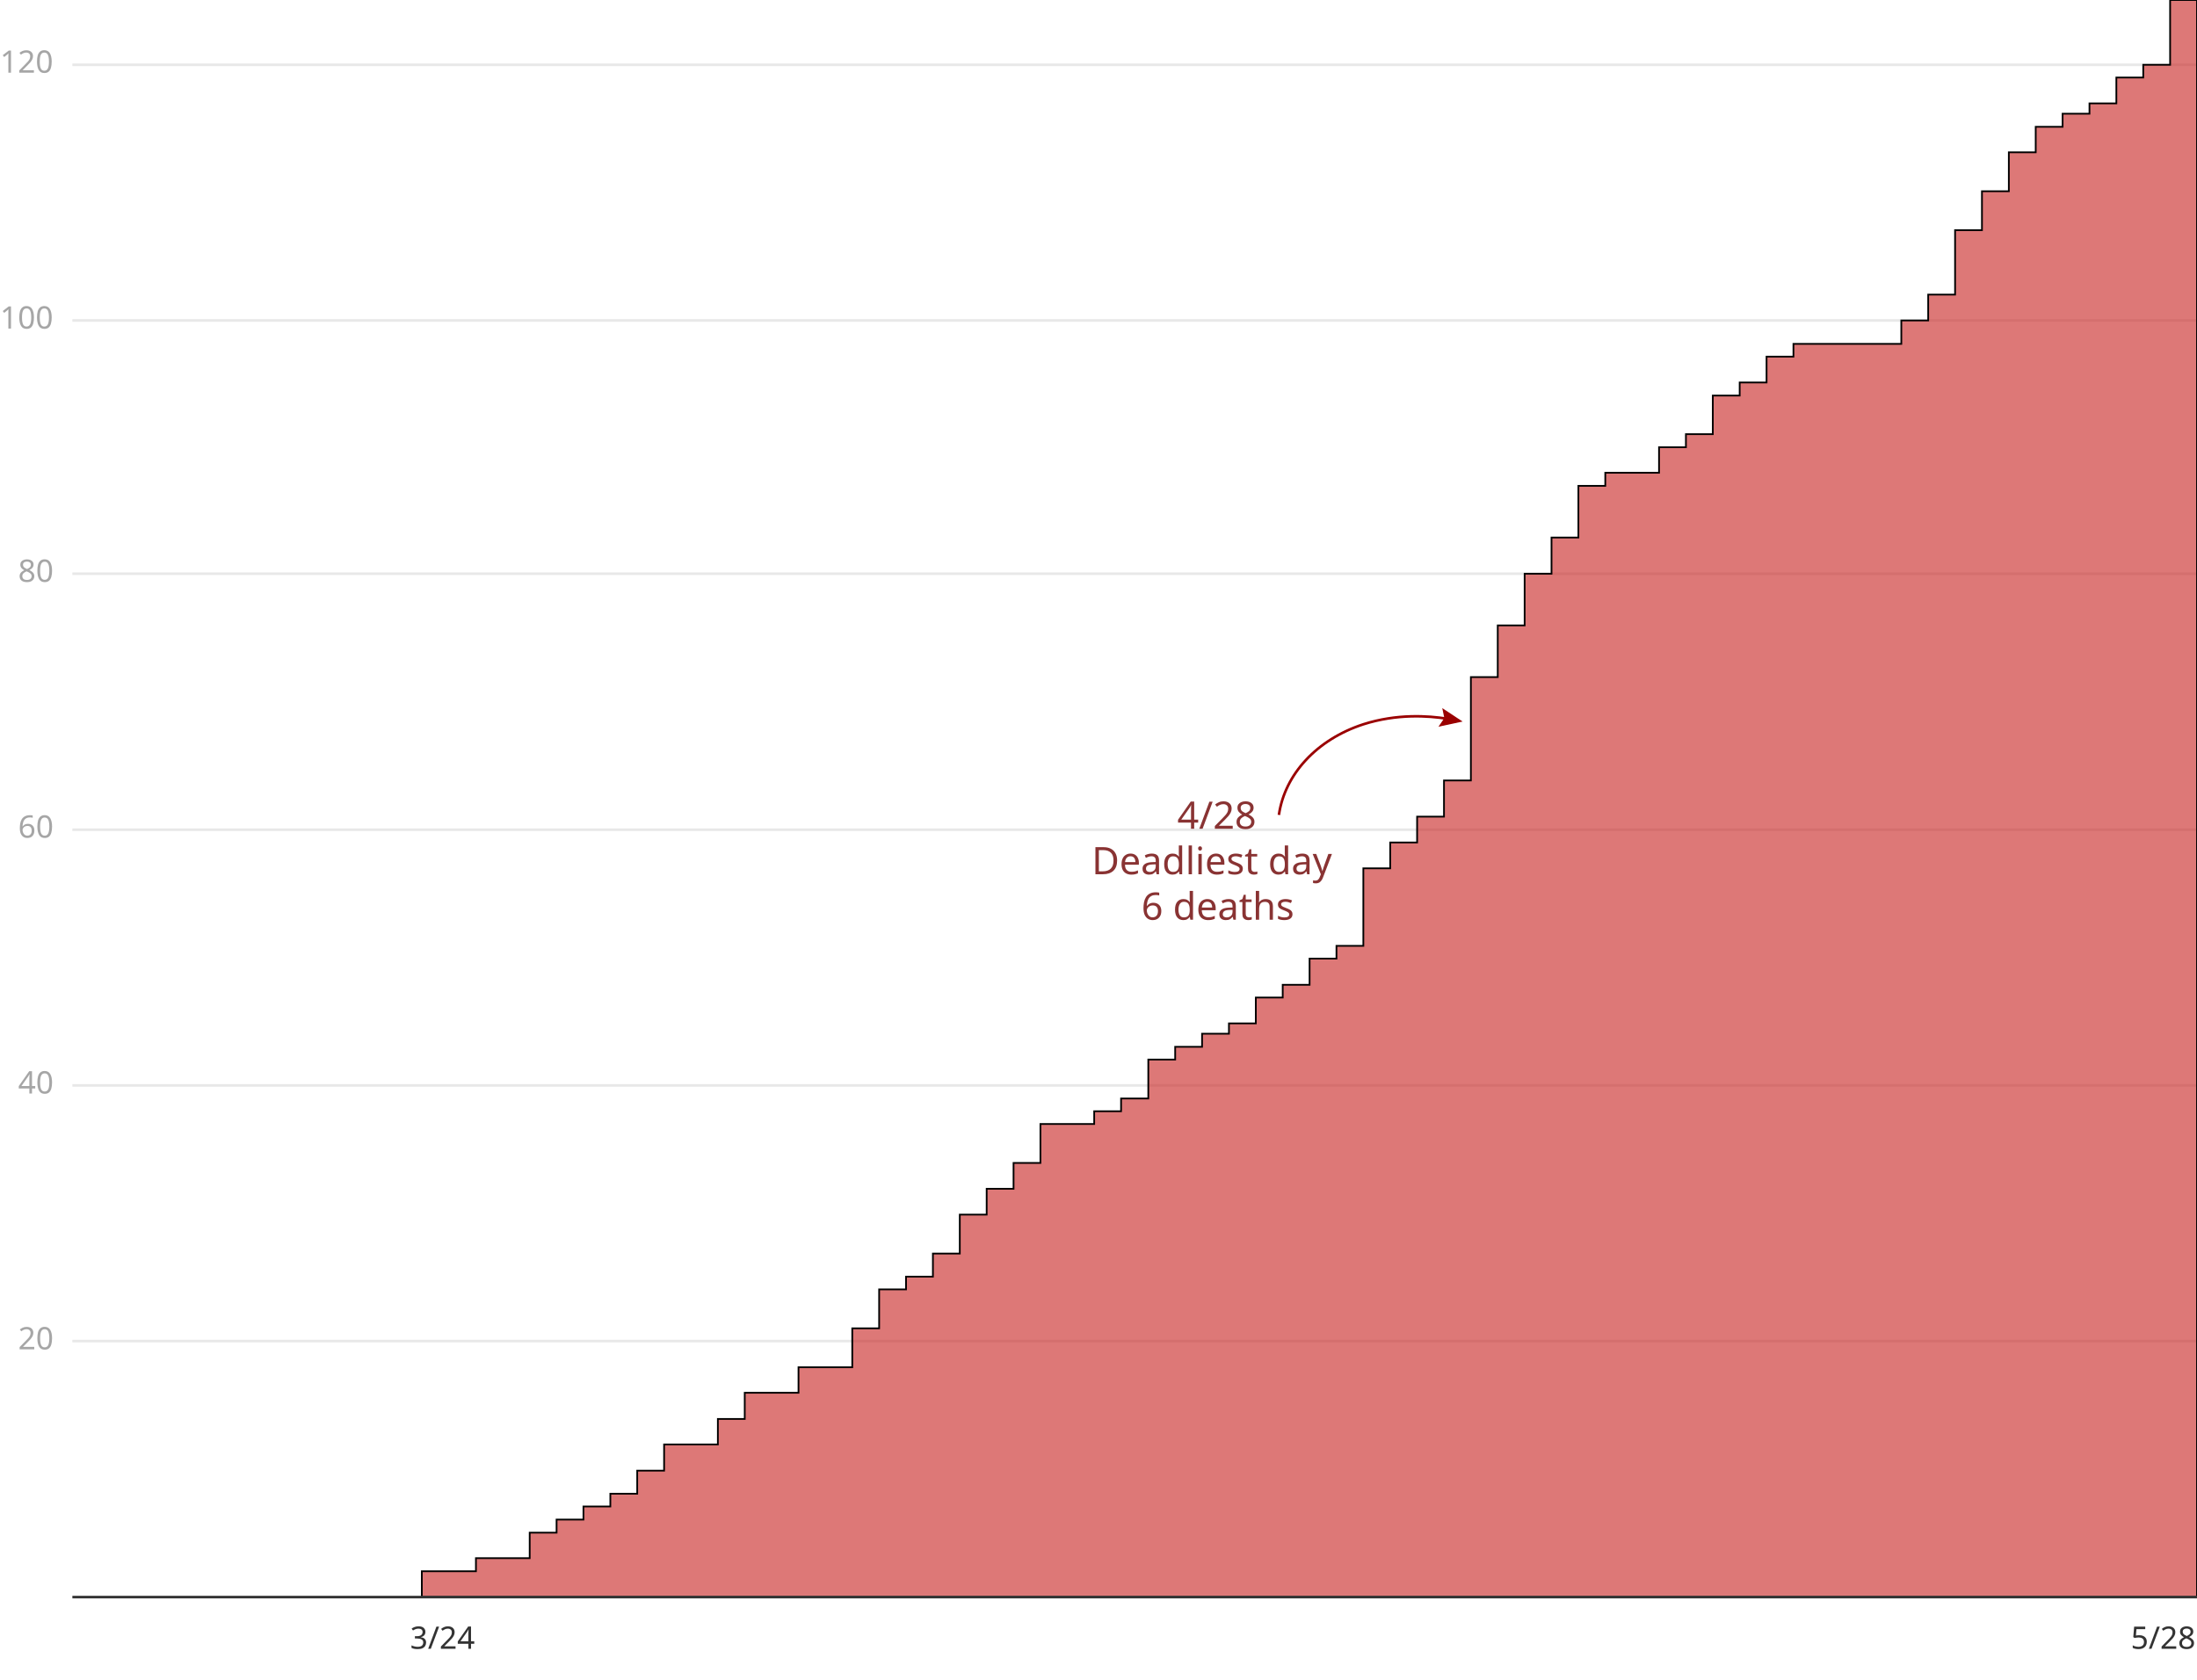
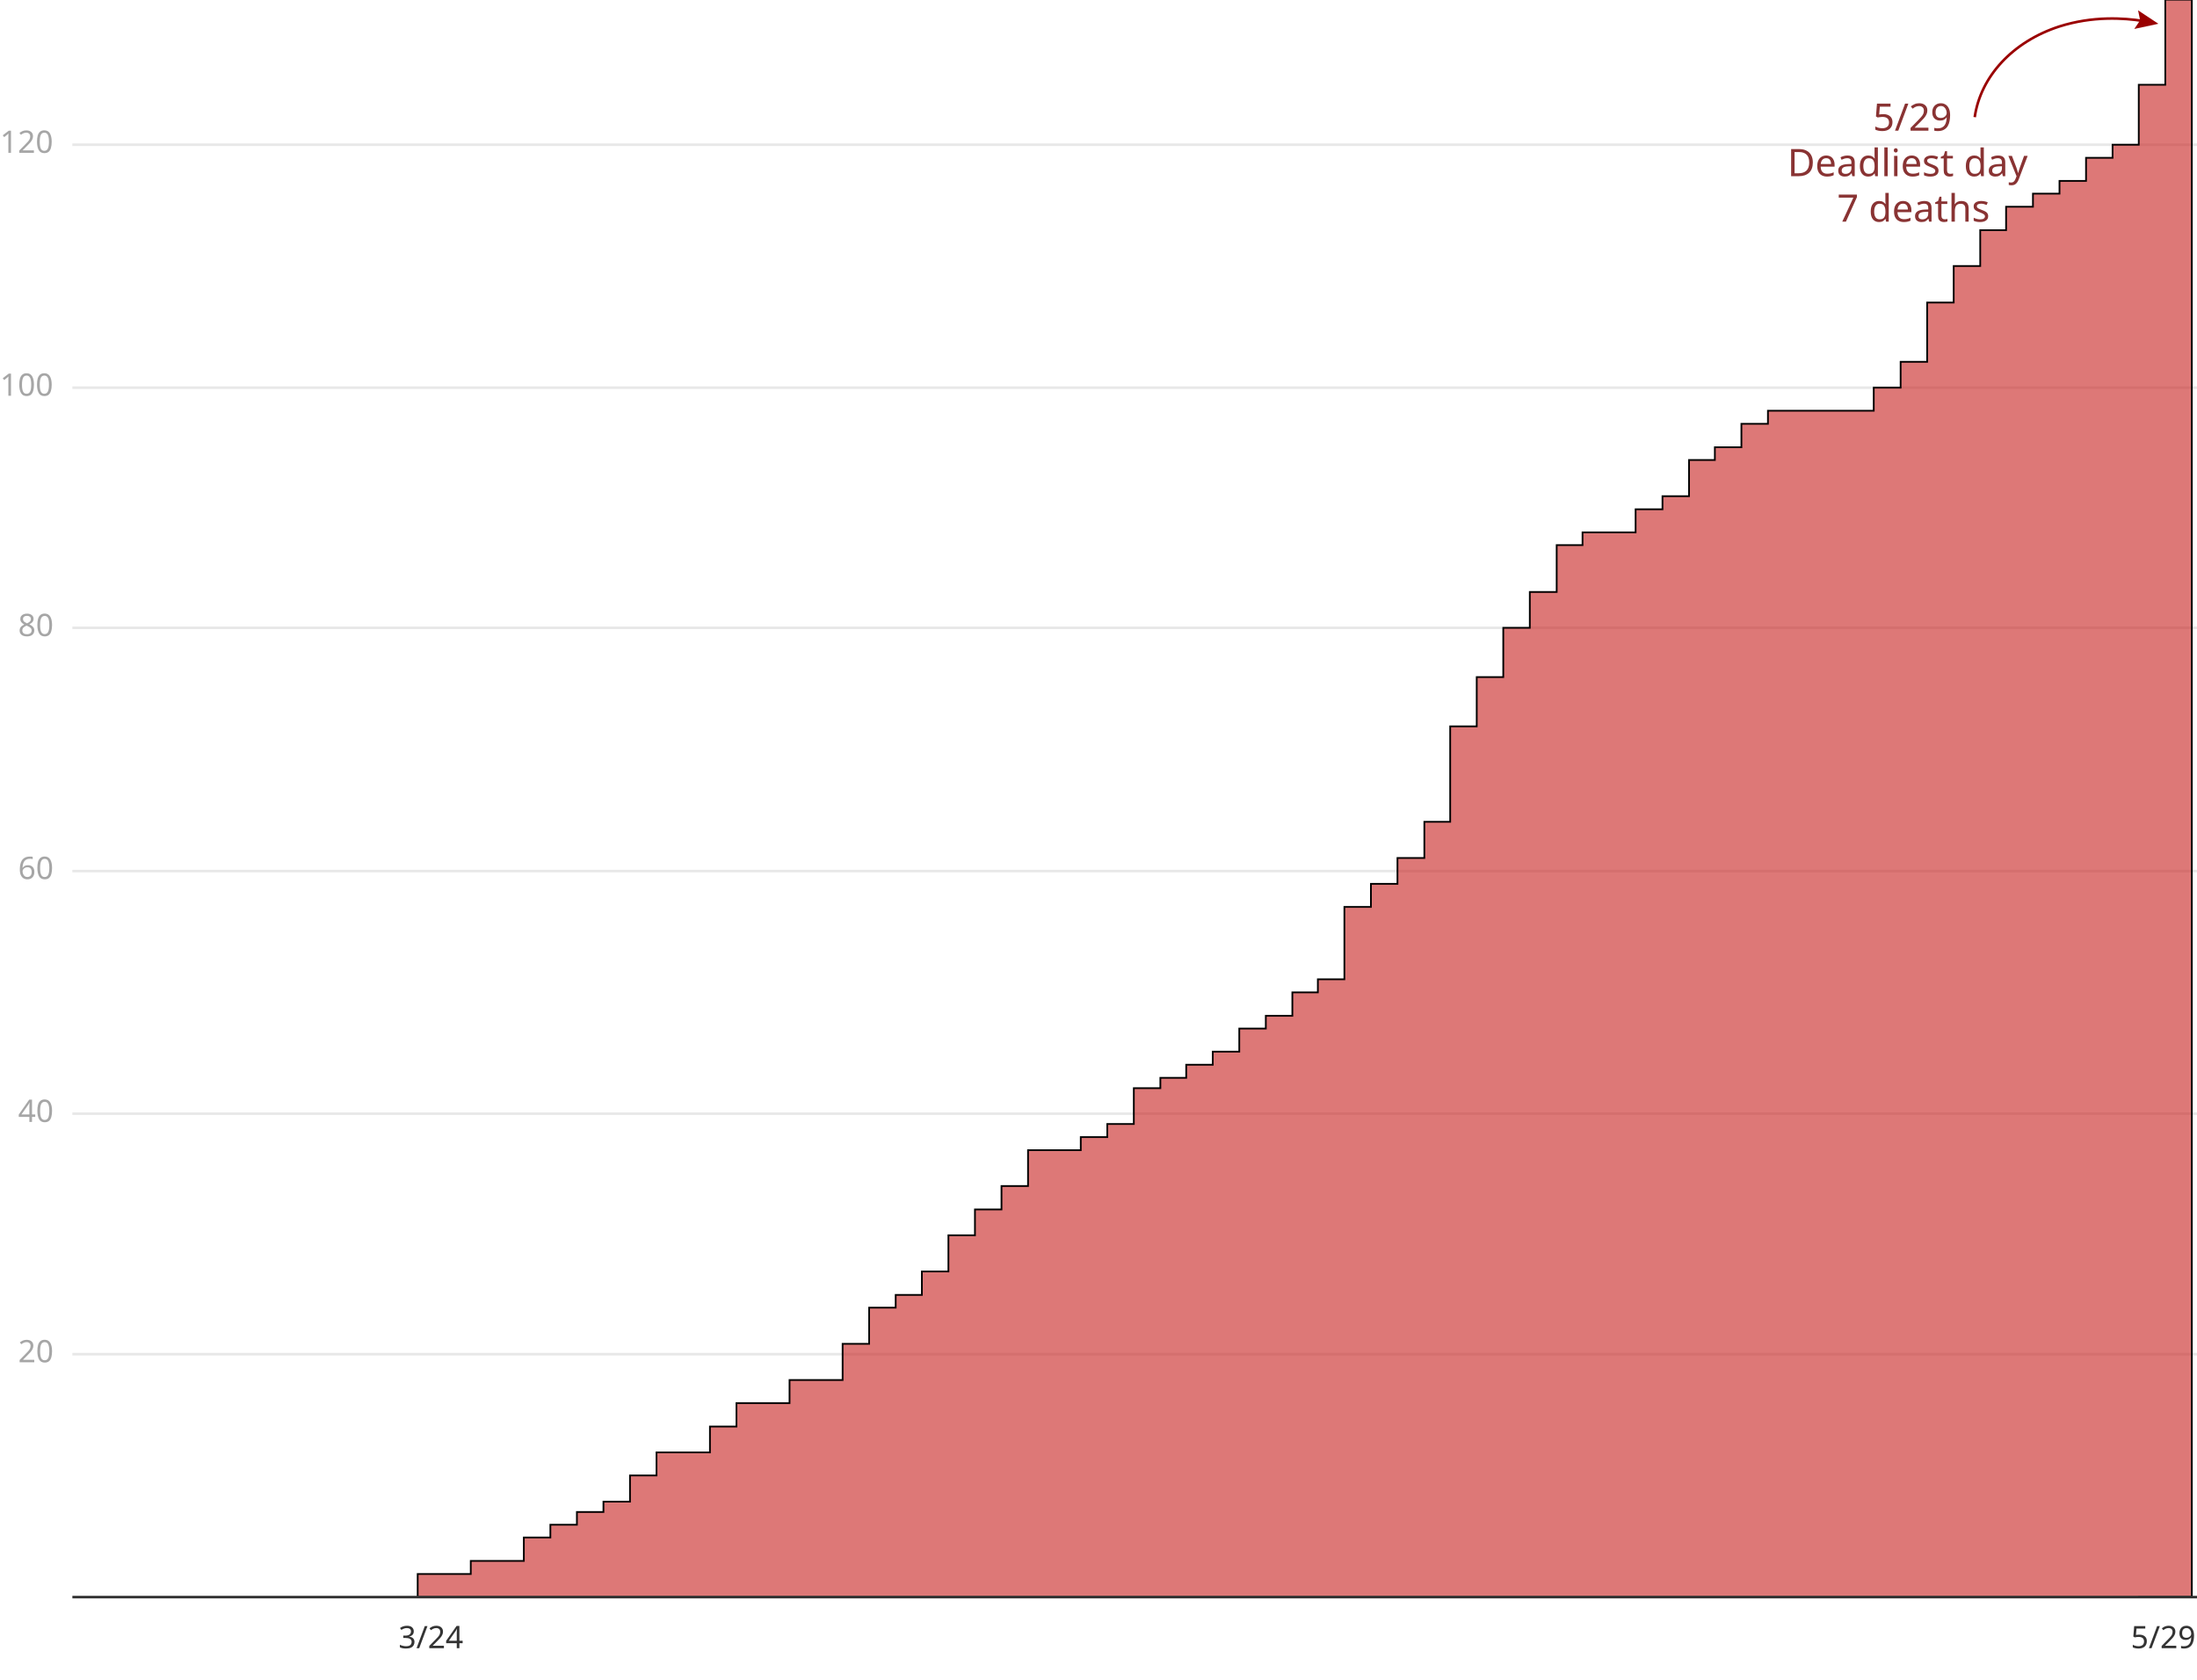
<svg xmlns="http://www.w3.org/2000/svg" xmlns:xlink="http://www.w3.org/1999/xlink" version="1.1" id="Layer_1" x="0px" y="0px" viewBox="0 0 637.5 487.5" style="enable-background:new 0 0 637.5 487.5;" xml:space="preserve">
  <style type="text/css">
	.st0{clip-path:url(#SVGID_2_);}
	.st1{clip-path:url(#SVGID_4_);fill:none;stroke:#E8E8E8;stroke-width:0.75;stroke-miterlimit:10;}
	.st2{clip-path:url(#SVGID_4_);fill:#C71E1D;}
	.st3{clip-path:url(#SVGID_4_);fill:#C71E1D;fill-opacity:0.6;stroke:#000000;stroke-width:0.5;stroke-miterlimit:10;}
	.st4{clip-path:url(#SVGID_4_);fill:none;stroke:#333333;stroke-width:0.75;stroke-miterlimit:10;}
	.st5{fill:#A6A6A6;}
	.st6{font-family:'Roboto-Regular';}
	.st7{font-size:9px;}
	.st8{fill:none;stroke:#9A0000;stroke-width:0.75;stroke-miterlimit:10;}
	.st9{fill:#9A0000;}
	.st10{fill:#893333;}
	.st11{font-family:'ArialMT';}
	.st12{font-size:11px;}
	.st13{font-family:'Arial-BoldMT';}
	.st14{fill:#333333;}
</style>
  <g>
    <defs>
      <rect id="SVGID_1_" width="637.5" height="487.5" />
    </defs>
    <clipPath id="SVGID_2_">
      <use xlink:href="#SVGID_1_" style="overflow:visible;" />
    </clipPath>
    <g class="st0">
      <defs>
        <rect id="SVGID_3_" width="637.5" height="483" />
      </defs>
      <clipPath id="SVGID_4_">
        <use xlink:href="#SVGID_3_" style="overflow:visible;" />
      </clipPath>
-       <line class="st1" x1="21" y1="18.8" x2="637.5" y2="18.8" />
-       <line class="st1" x1="21" y1="93" x2="637.5" y2="93" />
-       <line class="st1" x1="21" y1="166.5" x2="637.5" y2="166.5" />
-       <line class="st1" x1="21" y1="240.8" x2="637.5" y2="240.8" />
-       <line class="st1" x1="21" y1="315" x2="637.5" y2="315" />
-       <line class="st1" x1="21" y1="389.2" x2="637.5" y2="389.2" />
-       <path class="st2" d="M21,463.5h7.8H21z" />
-       <path class="st2" d="M28.8,463.5h7.8H28.8z" />
-       <path class="st2" d="M36.6,463.5h7.8H36.6z" />
-       <path class="st2" d="M44.4,463.5h7.8H44.4z" />
-       <path class="st2" d="M52.2,463.5H60H52.2z" />
-       <path class="st2" d="M60,463.5h7.8H60z" />
-       <path class="st2" d="M67.8,463.5h7.8H67.8z" />
-       <path class="st2" d="M75.6,463.5h7.8H75.6z" />
-       <path class="st2" d="M83.4,463.5h7.8H83.4z" />
-       <path class="st2" d="M91.2,463.5H99H91.2z" />
-       <path class="st2" d="M99,463.5h7.8H99z" />
-       <path class="st2" d="M106.8,463.5h7.8H106.8z" />
-       <path class="st2" d="M114.6,463.5h7.8H114.6z" />
-       <polygon class="st3" points="629.7,0 629.7,18.8 621.9,18.8 621.9,22.5 614.1,22.5 614.1,30 606.3,30 606.3,33 598.5,33     598.5,36.8 590.7,36.8 590.7,44.2 582.9,44.2 582.9,55.5 575.1,55.5 575.1,66.8 567.3,66.8 567.3,85.5 559.5,85.5 559.5,93     551.7,93 551.7,99.8 543.9,99.8 543.9,99.8 536.1,99.8 528.2,99.8 528.2,99.8 520.4,99.8 520.4,103.5 512.6,103.5 512.6,111     504.8,111 504.8,114.8 497,114.8 497,126 489.2,126 489.2,129.8 481.4,129.8 481.4,137.2 473.6,137.2 473.6,137.2 465.8,137.2     465.8,141 458,141 458,156 450.2,156 450.2,166.5 442.4,166.5 442.4,181.5 434.6,181.5 434.6,196.5 426.8,196.5 426.8,226.5     419,226.5 419,237 411.2,237 411.2,244.5 403.4,244.5 403.4,252 395.6,252 395.6,274.5 387.8,274.5 387.8,278.2 380,278.2     380,285.8 372.2,285.8 372.2,289.5 364.4,289.5 364.4,297 356.6,297 356.6,300 348.8,300 348.8,303.8 341,303.8 341,307.5     333.2,307.5 333.2,318.8 325.3,318.8 325.3,322.5 317.5,322.5 317.5,326.2 309.7,326.2 301.9,326.2 301.9,337.5 294.1,337.5     294.1,345 286.3,345 286.3,352.5 278.5,352.5 278.5,363.8 270.7,363.8 270.7,370.5 262.9,370.5 262.9,374.2 255.1,374.2     255.1,385.5 247.3,385.5 247.3,396.8 239.5,396.8 231.7,396.8 231.7,404.2 223.9,404.2 216.1,404.2 216.1,411.8 208.3,411.8     208.3,419.2 200.5,419.2 192.7,419.2 192.7,426.8 184.9,426.8 184.9,433.5 177.1,433.5 177.1,437.2 169.3,437.2 169.3,441     161.5,441 161.5,444.8 153.7,444.8 153.7,452.2 145.9,452.2 138.1,452.2 138.1,456 130.3,456 122.4,456 122.4,463.5 130.3,463.5     138.1,463.5 138.1,463.5 145.9,463.5 153.7,463.5 153.7,463.5 161.5,463.5 169.3,463.5 177.1,463.5 177.1,463.5 184.9,463.5     192.7,463.5 192.7,463.5 200.5,463.5 208.3,463.5 216.1,463.5 223.9,463.5 231.7,463.5 231.7,463.5 239.5,463.5 247.3,463.5     247.3,463.5 255.1,463.5 262.9,463.5 262.9,463.5 270.7,463.5 278.5,463.5 278.5,463.5 286.3,463.5 286.3,463.5 294.1,463.5     301.9,463.5 301.9,463.5 309.7,463.5 317.5,463.5 317.5,463.5 325.3,463.5 333.2,463.5 333.2,463.5 341,463.5 341,463.5     348.8,463.5 356.6,463.5 356.6,463.5 364.4,463.5 372.2,463.5 372.2,463.5 380,463.5 380,463.5 387.8,463.5 395.6,463.5     395.6,463.5 403.4,463.5 411.2,463.5 411.2,463.5 419,463.5 426.8,463.5 426.8,463.5 434.6,463.5 434.6,463.5 442.4,463.5     450.2,463.5 450.2,463.5 458,463.5 465.8,463.5 465.8,463.5 473.6,463.5 473.6,463.5 481.4,463.5 489.2,463.5 489.2,463.5     497,463.5 504.8,463.5 504.8,463.5 512.6,463.5 512.6,463.5 520.4,463.5 528.2,463.5 528.2,463.5 536.1,463.5 543.9,463.5     543.9,463.5 551.7,463.5 551.7,463.5 559.5,463.5 567.3,463.5 567.3,463.5 575.1,463.5 582.9,463.5 582.9,463.5 590.7,463.5     590.7,463.5 598.5,463.5 606.3,463.5 606.3,463.5 614.1,463.5 621.9,463.5 621.9,463.5 629.7,463.5 637.5,463.5 637.5,0   " />
+       <line class="st1" x1="21" y1="42" x2="637.5" y2="42" />
+       <line class="st1" x1="21" y1="112.5" x2="637.5" y2="112.5" />
+       <line class="st1" x1="21" y1="182.2" x2="637.5" y2="182.2" />
+       <line class="st1" x1="21" y1="252.8" x2="637.5" y2="252.8" />
+       <line class="st1" x1="21" y1="323.2" x2="637.5" y2="323.2" />
+       <line class="st1" x1="21" y1="393" x2="637.5" y2="393" />
+       <path class="st2" d="M21,463.5h7.7H21z" />
+       <path class="st2" d="M28.7,463.5h7.7H28.7z" />
+       <path class="st2" d="M36.4,463.5h7.7H36.4z" />
+       <path class="st2" d="M44.1,463.5h7.7H44.1z" />
+       <path class="st2" d="M51.8,463.5h7.7H51.8z" />
+       <path class="st2" d="M59.5,463.5h7.7H59.5z" />
+       <path class="st2" d="M67.2,463.5h7.7H67.2z" />
+       <path class="st2" d="M74.9,463.5h7.7H74.9z" />
+       <path class="st2" d="M82.7,463.5h7.7H82.7z" />
+       <path class="st2" d="M90.4,463.5h7.7H90.4z" />
+       <path class="st2" d="M98.1,463.5h7.7H98.1z" />
+       <path class="st2" d="M105.8,463.5h7.7H105.8z" />
+       <path class="st2" d="M113.5,463.5h7.7H113.5z" />
+       <polygon class="st3" points="628.3,-0.1 628.3,24.6 620.6,24.6 620.6,42 613,42 613,45.8 605.3,45.8 605.3,52.5 597.6,52.5     597.6,56.2 589.9,56.2 589.9,60 582.1,60 582.1,66.8 574.6,66.8 574.6,77.2 566.9,77.2 566.9,87.8 559.2,87.8 559.2,105     551.5,105 551.5,112.5 543.7,112.5 543.7,119.2 536.2,119.2 528.5,119.2 520.8,119.2 513,119.2 513,123 505.3,123 505.3,129.8     497.6,129.8 497.6,133.5 490.1,133.5 490.1,144 482.4,144 482.4,147.8 474.6,147.8 474.6,154.5 466.9,154.5 459.2,154.5     459.2,158.2 451.7,158.2 451.7,171.8 443.9,171.8 443.9,182.2 436.2,182.2 436.2,196.5 428.5,196.5 428.5,210.8 420.8,210.8     420.8,238.5 413.3,238.5 413.3,249 405.5,249 405.5,256.5 397.8,256.5 397.8,263.2 390.1,263.2 390.1,284.2 382.4,284.2     382.4,288 375,288 375,294.8 367.3,294.8 367.3,298.5 359.6,298.5 359.6,305.2 351.9,305.2 351.9,309 344.2,309 344.2,312.8     336.7,312.8 336.7,315.8 329,315.8 329,326.2 321.3,326.2 321.3,330 313.6,330 313.6,333.8 306,333.8 305.9,333.8 298.3,333.8     298.3,344.2 290.6,344.2 290.6,351 282.9,351 282.9,358.5 275.2,358.5 275.2,369 267.5,369 267.5,375.8 259.9,375.8 259.9,379.5     252.2,379.5 252.2,390 244.5,390 244.5,400.5 236.8,400.5 229.1,400.5 229.1,407.2 221.4,407.2 213.7,407.2 213.7,414 206,414     206,421.5 198.2,421.5 190.5,421.5 190.5,428.2 182.8,428.2 182.8,435.8 175.1,435.8 175.1,438.8 167.4,438.8 167.4,442.5     159.7,442.5 159.7,446.2 152,446.2 152,453 144.3,453 136.6,453 136.6,456.8 128.9,456.8 121.2,456.8 121.2,463.5 128.9,463.5     136.6,463.5 144.3,463.5 152,463.5 159.7,463.5 167.4,463.5 175.1,463.5 182.8,463.5 190.5,463.5 198.2,463.5 206,463.5     213.7,463.5 221.4,463.5 229.1,463.5 236.8,463.5 244.5,463.5 252.2,463.5 259.9,463.5 267.5,463.5 267.6,463.5 275.2,463.5     282.9,463.5 290.6,463.5 298.3,463.5 305.9,463.5 306,463.5 313.6,463.5 321.3,463.5 329,463.5 336.7,463.5 344.2,463.5     344.4,463.5 351.9,463.5 359.6,463.5 367.3,463.5 375,463.5 382.4,463.5 382.7,463.5 390.1,463.5 397.8,463.5 405.5,463.5     413.3,463.5 420.8,463.5 421,463.5 428.5,463.5 436.2,463.5 443.9,463.5 451.7,463.5 459.2,463.5 459.4,463.5 466.9,463.5     474.6,463.5 482.4,463.5 490.1,463.5 497.6,463.5 497.8,463.5 505.3,463.5 513,463.5 520.8,463.5 528.5,463.5 536.2,463.5     543.7,463.5 543.9,463.5 551.5,463.5 559.2,463.5 566.9,463.5 574.6,463.5 582.1,463.5 582.3,463.5 589.9,463.5 597.6,463.5     605.3,463.5 613,463.5 620.7,463.5 620.7,463.4 628.3,463.4 636,463.4 636,-0.1   " />
      <line class="st4" x1="21" y1="463.5" x2="637.5" y2="463.5" />
    </g>
    <g class="st0">
-       <text transform="matrix(1 0 0 1 5.2559 391.5996)" class="st5 st6 st7">20</text>
+       <text transform="matrix(1 0 0 1 5.2559 395.3496)" class="st5 st6 st7">20</text>
    </g>
    <g class="st0">
-       <text transform="matrix(1 0 0 1 5.2559 317.3496)" class="st5 st6 st7">40</text>
+       <text transform="matrix(1 0 0 1 5.2559 325.5996)" class="st5 st6 st7">40</text>
    </g>
    <g class="st0">
-       <text transform="matrix(1 0 0 1 5.2559 243.0996)" class="st5 st6 st7">60</text>
+       <text transform="matrix(1 0 0 1 5.2559 255.0996)" class="st5 st6 st7">60</text>
    </g>
    <g class="st0">
-       <text transform="matrix(1 0 0 1 5.2559 168.8496)" class="st5 st6 st7">80</text>
+       <text transform="matrix(1 0 0 1 5.2559 184.5996)" class="st5 st6 st7">80</text>
    </g>
    <g class="st0">
-       <text transform="matrix(1 0 0 1 2.929688e-03 95.3496)" class="st5 st6 st7">100</text>
+       <text transform="matrix(1 0 0 1 2.929688e-03 114.8496)" class="st5 st6 st7">100</text>
    </g>
    <g class="st0">
-       <text transform="matrix(1 0 0 1 2.929688e-03 21.0996)" class="st5 st6 st7">120</text>
+       <text transform="matrix(1 0 0 1 2.929688e-03 44.3496)" class="st5 st6 st7">120</text>
    </g>
  </g>
  <g>
    <g>
-       <path class="st8" d="M371.1,236.5c1.7-11.8,11-21.9,24.5-26.3c9.7-3.1,18.8-2.5,24.4-1.6" />
+       <path class="st8" d="M573,34c1.7-11.8,11-21.9,24.5-26.3c9.7-3.1,18.8-2.5,24.4-1.6" />
      <g>
-         <polygon class="st9" points="417.4,210.9 419.1,208.4 418.5,205.5 424.4,209.4    " />
+         <polygon class="st9" points="619.3,8.4 621,5.9 620.4,3 626.3,6.9    " />
      </g>
    </g>
  </g>
-   <text transform="matrix(1 0 0 1 341.5944 240.5205)" class="st10 st11 st12">4/28</text>
-   <text transform="matrix(1 0 0 1 316.7944 253.7202)" class="st10 st13 st12">Deadliest day</text>
-   <text transform="matrix(1 0 0 1 331.1943 266.9204)" class="st10 st11 st12">6 deaths</text>
+   <text transform="matrix(1 0 0 1 543.4662 37.9315)" class="st10 st11 st12">5/29</text>
+   <text transform="matrix(1 0 0 1 518.6661 51.1312)" class="st10 st13 st12">Deadliest day</text>
+   <text transform="matrix(1 0 0 1 533.066 64.3314)" class="st10 st11 st12">7 deaths</text>
  <g>
-     <text transform="matrix(1 0 0 1 618.292 478.5)" class="st14 st6 st7">5/28</text>
+     <text transform="matrix(1 0 0 1 618.3049 478.3342)" class="st14 st6 st7">5/29</text>
  </g>
  <g>
-     <text transform="matrix(1 0 0 1 118.9998 478.5)" class="st14 st6 st7">3/24</text>
+     <text transform="matrix(1 0 0 1 115.6288 478.3342)" class="st14 st6 st7">3/24</text>
  </g>
</svg>
